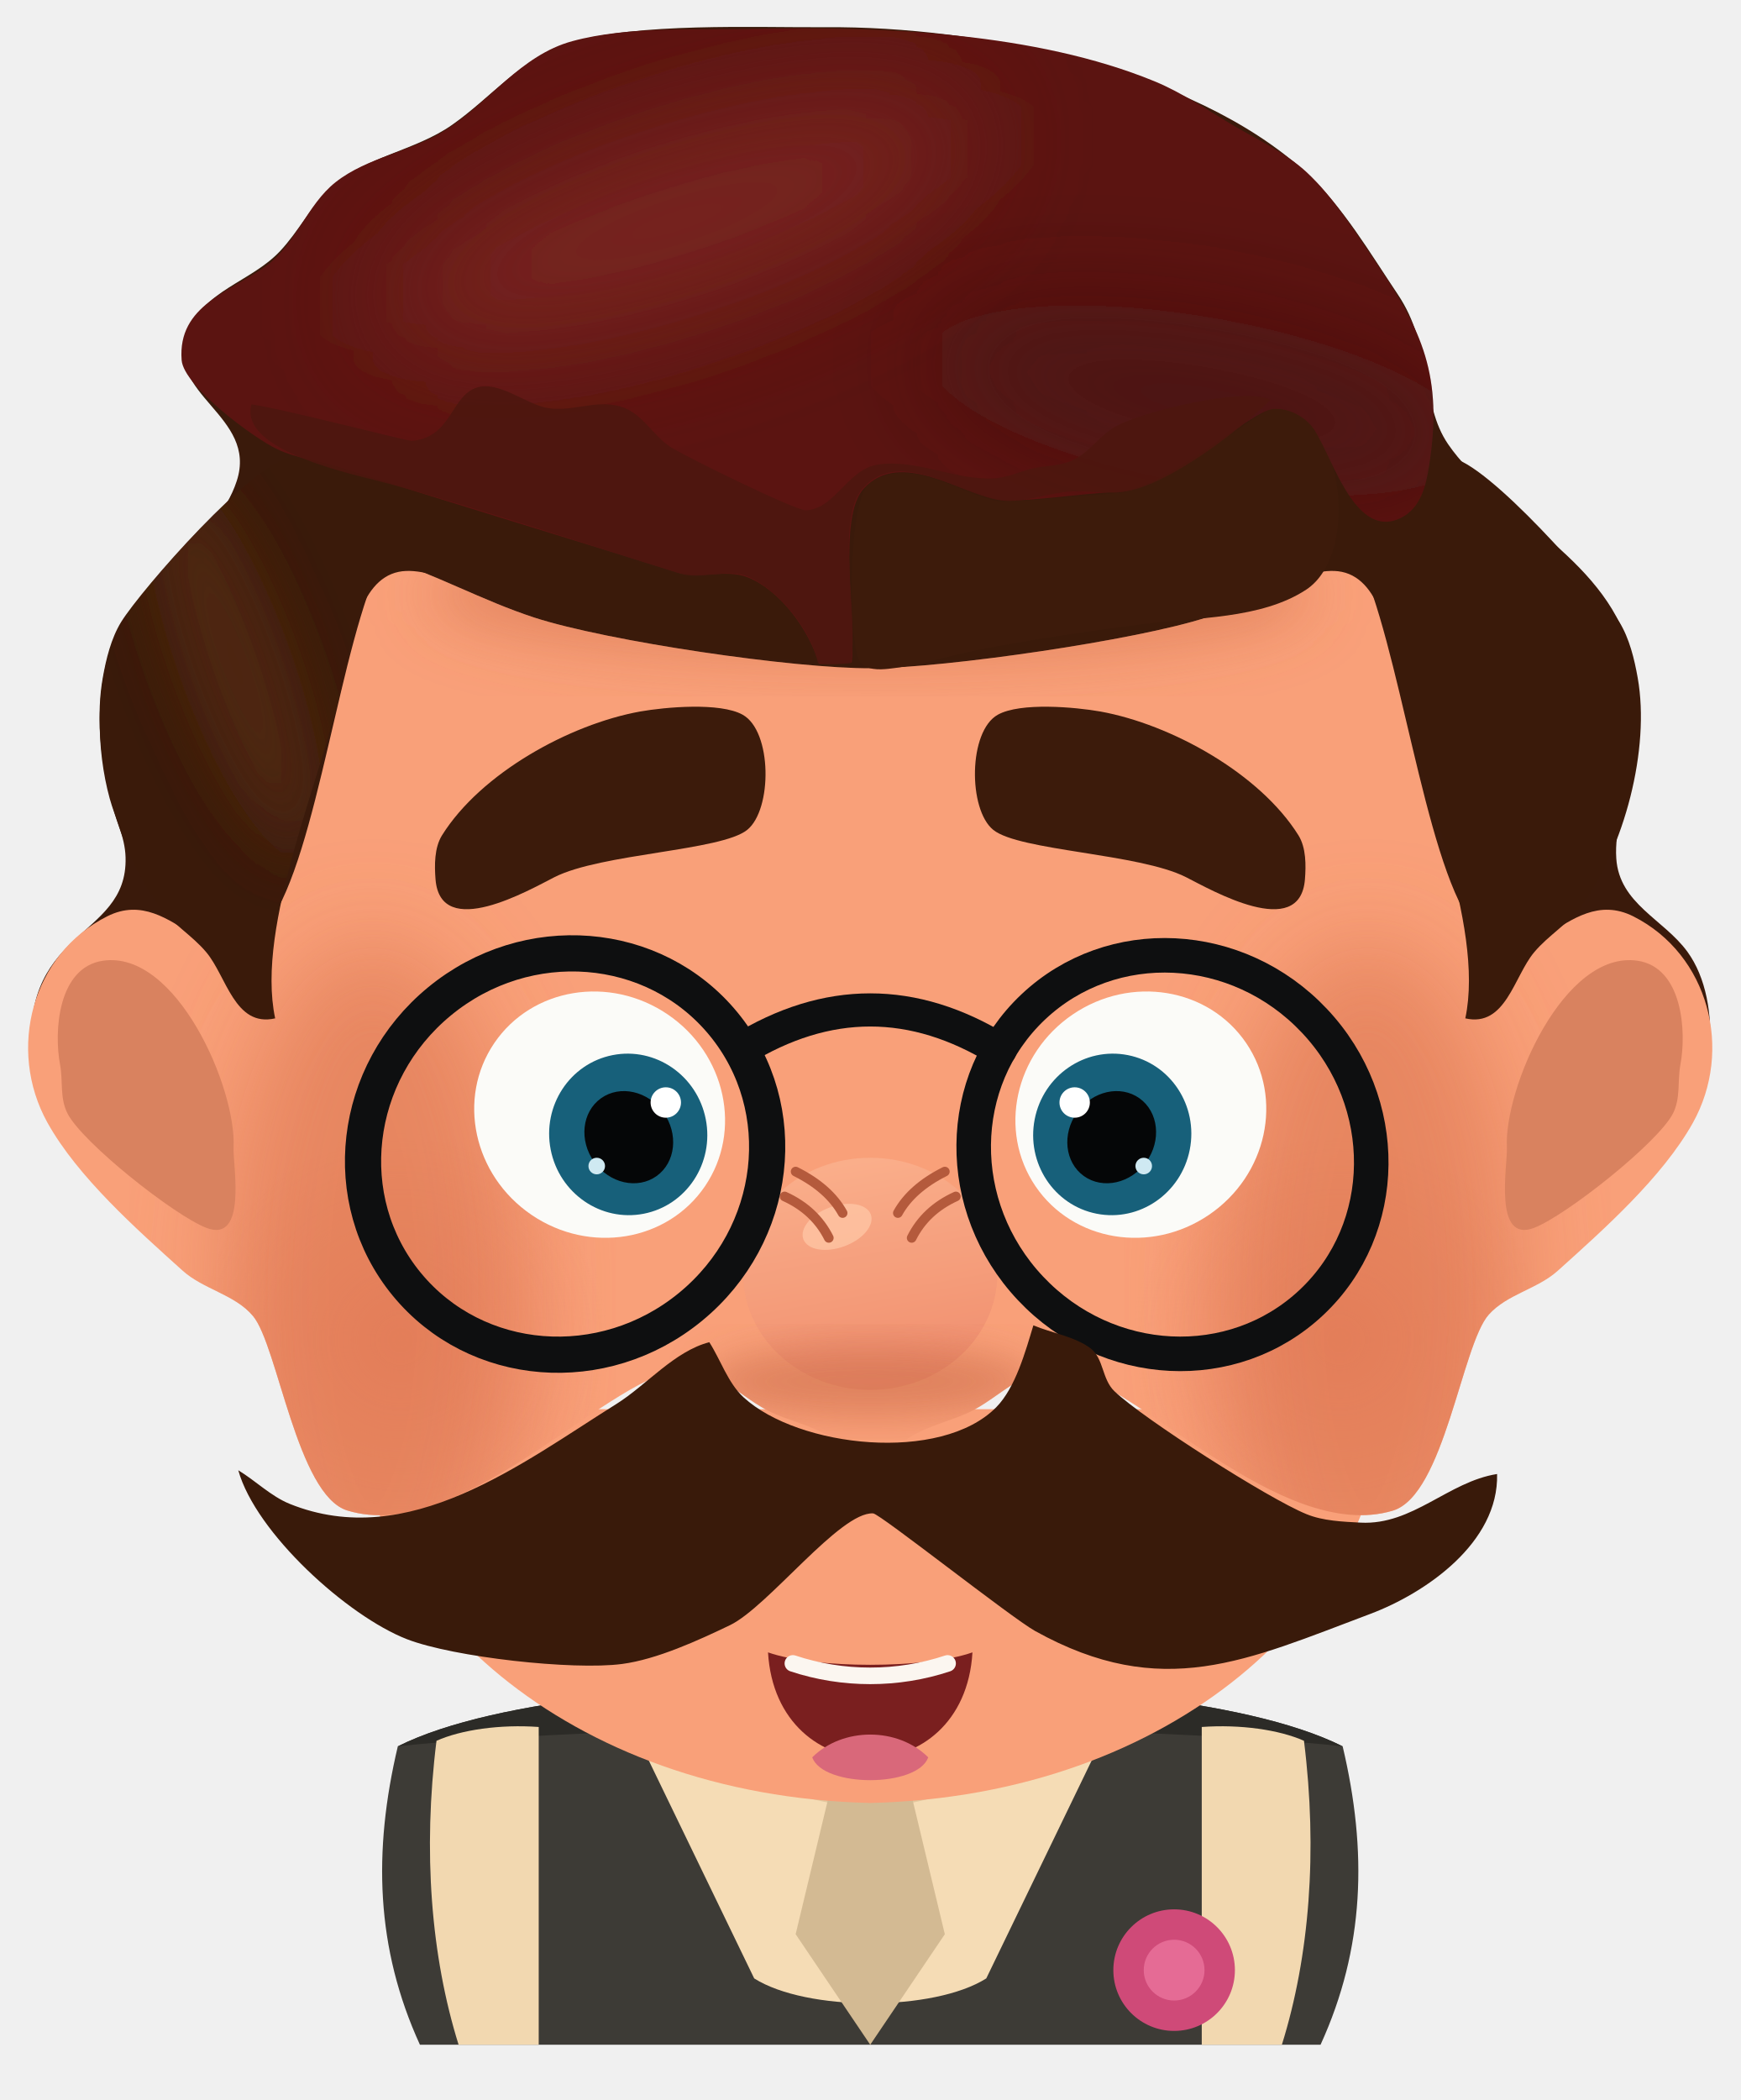
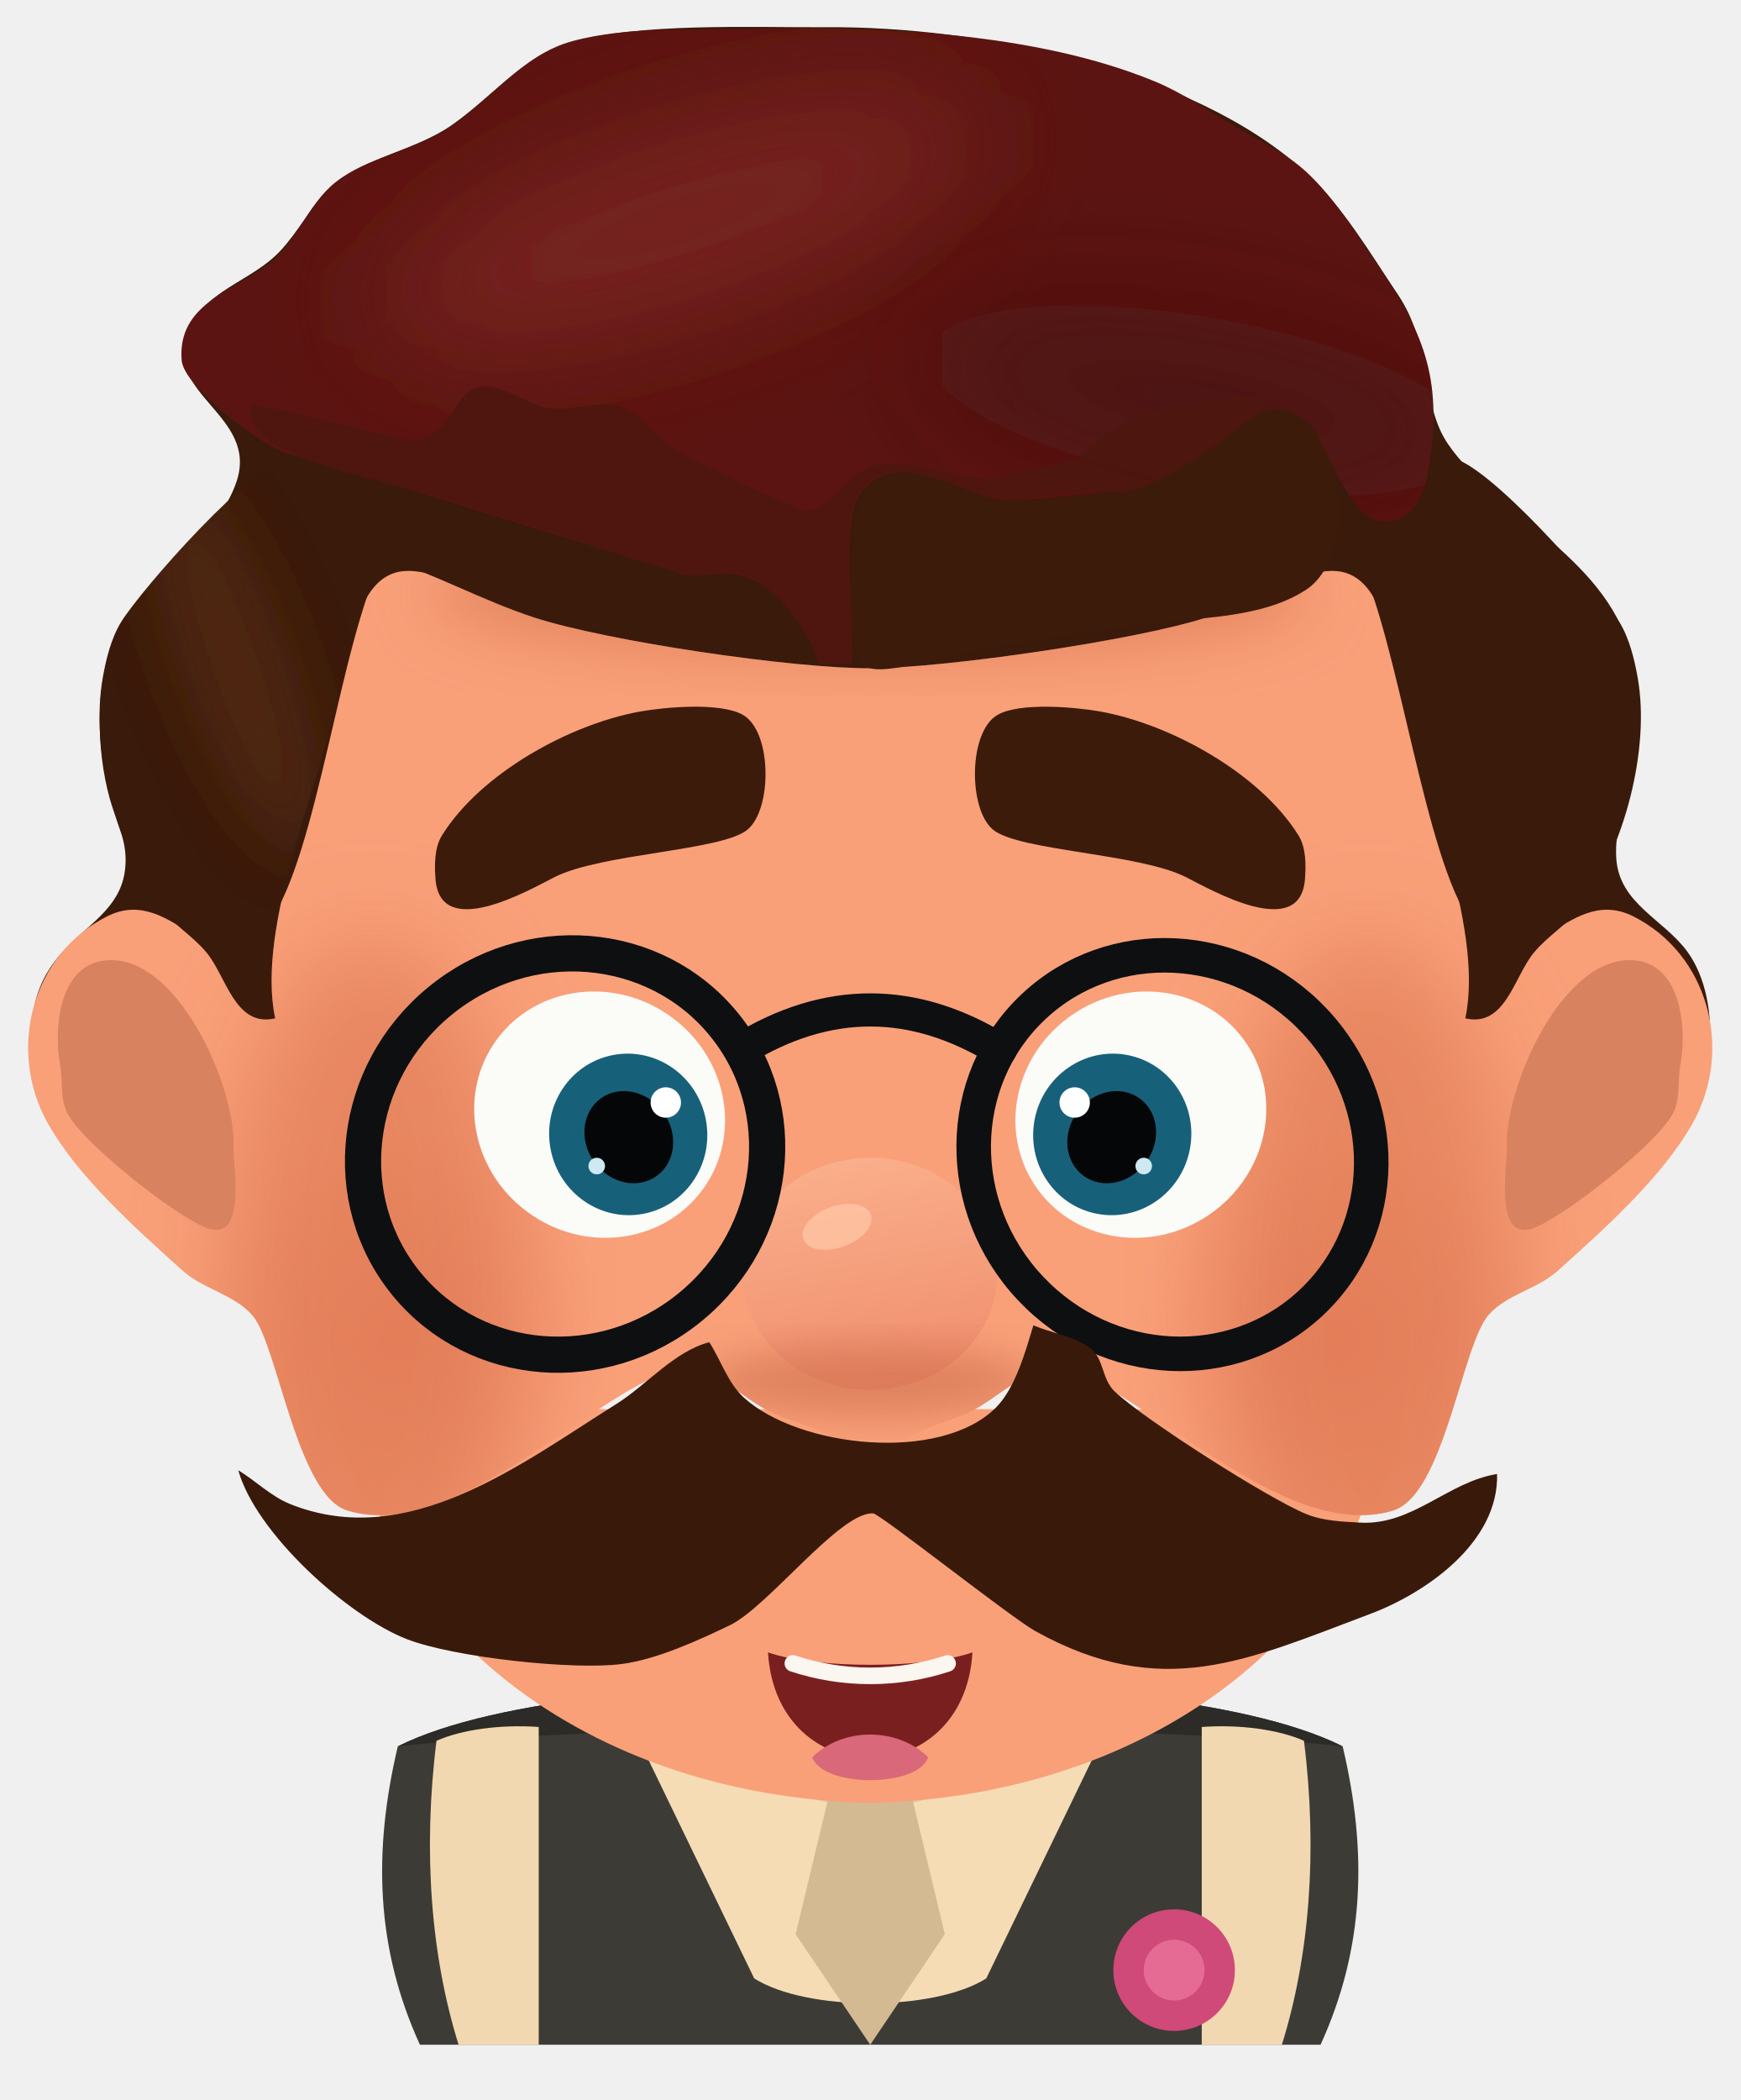
<svg xmlns="http://www.w3.org/2000/svg" viewBox="30 40 1260 1520">
  <defs>
    <radialGradient id="rho-gr-cheek-l" gradientUnits="userSpaceOnUse" cx="320.0" cy="1010.0" r="150.0">
      <stop offset="0" stop-color="#ee8a68" />
      <stop offset="1" stop-color="#ee8a68" stop-opacity="0" />
    </radialGradient>
    <clipPath id="rho-clip-cheek-l">
      <use href="#rho-p-head-skin" />
    </clipPath>
    <clipPath id="rho-clip-cheek-r">
      <use href="#rho-p-head-skin" />
    </clipPath>
    <filter id="rho-blur34" x="-30%" y="-30%" width="160%" height="160%">
      <feGaussianBlur stdDeviation="34" />
    </filter>
    <clipPath id="rho-clip-shade-face-l">
      <use href="#rho-p-head-skin" />
    </clipPath>
    <clipPath id="rho-clip-shade-face-r">
      <use href="#rho-p-head-skin" />
    </clipPath>
    <filter id="rho-blur22" x="-30%" y="-30%" width="160%" height="160%">
      <feGaussianBlur stdDeviation="22" />
    </filter>
    <clipPath id="rho-clip-shade-forehead">
      <use href="#rho-p-head-skin" />
    </clipPath>
    <filter id="rho-blur28" x="-30%" y="-30%" width="160%" height="160%">
      <feGaussianBlur stdDeviation="28" />
    </filter>
    <clipPath id="rho-clip-shade-jaw">
      <use href="#rho-p-lower-face" />
    </clipPath>
    <filter id="rho-blur24" x="-30%" y="-30%" width="160%" height="160%">
      <feGaussianBlur stdDeviation="24" />
    </filter>
    <clipPath id="rho-clip-hair-light-l">
      <use href="#rho-p-hair-side-l" />
    </clipPath>
    <filter id="rho-blur44" x="-30%" y="-30%" width="160%" height="160%">
      <feGaussianBlur stdDeviation="44" />
    </filter>
    <clipPath id="rho-clip-cap-light">
      <use href="#rho-p-cap" />
    </clipPath>
    <filter id="rho-blur40" x="-30%" y="-30%" width="160%" height="160%">
      <feGaussianBlur stdDeviation="40" />
    </filter>
    <clipPath id="rho-clip-cap-dark">
      <use href="#rho-p-cap" />
    </clipPath>
    <linearGradient id="rho-gr-nose" gradientUnits="userSpaceOnUse" x1="644.0" y1="871.4" x2="676.0" y2="1052.6">
      <stop offset="0" stop-color="#fbb08c" />
      <stop offset="1" stop-color="#ee8b6c" />
    </linearGradient>
    <filter id="rho-blur14" x="-30%" y="-30%" width="160%" height="160%">
      <feGaussianBlur stdDeviation="14" />
    </filter>
    <clipPath id="rho-clip-nose-shadow">
      <use href="#rho-p-head-skin" />
    </clipPath>
  </defs>
  <g id="rho-head-base">
    <path id="rho-p-head-base" d="M628.1 59.7C575.9 60.0 491.5 56.2 442.8 70.9C408.4 81.3 385.8 110.4 357.4 130.3C330.5 149.3 293.5 153.4 269.3 176.1C255.0 189.4 246.2 207.4 232.9 221.6C211.6 244.4 177.2 249.7 165.3 281.6C148.7 325.8 216.8 340.8 201.4 388.1C186.6 433.6 131.3 457.0 112.9 501.4C98.7 535.5 99.7 582.6 109.4 617.9C113.3 632.1 120.5 645.5 120.9 660.5C122.7 721.8 40.1 710.0 54.0 814.3C56.5 832.9 60.9 851.4 74.3 865.3C98.8 890.9 191.4 880.0 227.1 880.0C368.5 880.0 509.9 880.0 651.3 880.0C797.4 880.0 943.5 880.0 1089.5 880.0C1117.4 880.0 1223.5 888.5 1240.2 870.5C1271.0 837.3 1278.5 765.9 1251.6 728.9C1234.4 705.3 1202.3 694.2 1200.1 661.4C1197.3 619.2 1231.5 588.7 1209.9 510.4C1191.1 442.5 1112.2 410.8 1078.4 361.6C1057.9 331.7 1067.7 291.3 1041.8 252.9C1021.9 223.3 1002.2 189.5 975.7 165.1C892.8 89.0 737.5 58.9 628.1 59.7Z" fill="#3a1a0b" fill-rule="evenodd" />
  </g>
  <g id="rho-vest">
    <path d="M318 1304 C300 1380 302 1450 334 1520 L986 1520 C1018 1450 1020 1380 1002 1304 C930 1268 780 1258 660 1258 C540 1258 390 1268 318 1304 Z" fill="#3d3b36" />
  </g>
  <g id="rho-vest-shade">
    <path d="M318 1304 C390 1268 540 1258 660 1258 C780 1258 930 1268 1002 1304 C930 1296 780 1290 660 1290 C540 1290 390 1296 318 1304 Z" fill="#2c2b27" />
  </g>
  <g id="rho-sleeve-l">
    <g id="rho-sleeve-l-art">
      <path d="M346 1300 C336 1380 342 1456 362 1520 L420 1520 L420 1290 C392 1288 364 1292 346 1300 Z" fill="#f2d8b0" />
    </g>
  </g>
  <g id="rho-sleeve-r">
    <use href="#rho-sleeve-l-art" transform="translate(1320.0 0) scale(-1 1)" />
  </g>
  <g id="rho-shirt">
    <path d="M486 1286 C560 1318 612 1332 660 1332 C708 1332 760 1318 834 1286 L744 1472 C706 1496 614 1496 576 1472 Z" fill="#f5dcb5" />
  </g>
  <g id="rho-shirt-shade">
    <path d="M486 1286 C560 1318 612 1332 660 1332 C708 1332 760 1318 834 1286 C770 1318 710 1348 660 1348 C610 1348 550 1318 486 1286 Z" fill="#e2c79e" />
  </g>
  <g id="rho-tie">
    <path d="M630 1340 L690 1340 L714 1440 L660 1520 L606 1440 Z" fill="#d3ba93" />
  </g>
  <g id="rho-pin">
    <circle cx="880" cy="1466" r="44" fill="#cf4a78" />
  </g>
  <g id="rho-pin-core">
    <circle cx="880" cy="1466" r="22" fill="#e56b95" />
  </g>
  <g id="rho-head-skin">
    <path id="rho-p-head-skin" d="M307.3 443.5C276.0 504.6 260.3 658.4 224.7 708.1C185.6 762.7 157.3 678.3 107.7 703.2C53.0 730.6 35.0 799.6 64.3 852.5C86.2 891.9 129.0 929.8 162.2 959.7C177.4 973.4 200.1 976.9 213.2 992.6C231.1 1014.1 245.1 1122.1 281.4 1133.3C362.2 1158.2 466.9 1039.8 520.6 1031.8C547.7 1027.8 566.6 1052.5 589.3 1062.7C609.2 1071.6 635.1 1075.3 646.8 1095.9C664.1 1126.3 633.6 1153.7 613.5 1172.9C577.3 1207.5 528.0 1240.9 476.2 1245.0C456.9 1246.6 437.1 1243.3 417.6 1243.6C553.7 1360.4 766.1 1358.7 902.5 1243.7C883.0 1243.3 863.4 1246.5 844.1 1245.0C792.3 1241.1 742.9 1207.6 706.7 1173.1C686.6 1154.0 656.0 1126.6 673.1 1096.1C684.6 1075.5 710.6 1071.7 730.4 1062.8C753.1 1052.6 772.1 1028.0 799.1 1031.8C852.5 1039.4 957.2 1157.8 1038.4 1133.4C1075.6 1122.1 1088.2 1013.4 1107.8 991.5C1121.1 976.7 1142.7 973.2 1157.6 959.9C1190.9 930.0 1233.5 892.1 1255.5 852.8C1285.0 800.0 1267.1 730.9 1212.5 703.3C1162.5 678.1 1134.7 762.6 1095.4 708.3C1060.8 660.4 1043.1 504.7 1013.0 443.6C975.4 455.0 940.8 474.7 903.5 486.9C853.2 503.4 714.6 523.4 661.1 523.7C605.2 524.1 469.8 504.2 416.8 487.0C379.4 474.8 344.7 455.4 307.3 443.5Z" fill="#f9a079" fill-rule="evenodd" />
  </g>
  <g id="rho-lower-face">
    <path d="M290 1060 C290 1200 440 1340 660 1345 C880 1340 1030 1200 1030 1060 Z" fill="#f9a079" />
  </g>
  <g clip-path="url(#rho-clip-cheek-l)">
    <g id="rho-cheek-l">
      <g id="rho-cheek-l-art">
        <circle cx="320" cy="1010" r="150" fill="url(#rho-gr-cheek-l)" opacity="0.85" />
      </g>
    </g>
  </g>
  <g clip-path="url(#rho-clip-cheek-r)">
    <g id="rho-cheek-r">
      <use href="#rho-cheek-l-art" transform="translate(1320.0 0) scale(-1 1)" />
    </g>
  </g>
  <g clip-path="url(#rho-clip-shade-face-l)">
    <g id="rho-shade-face-l">
      <g filter="url(#rho-blur34)">
        <ellipse cx="300.0" cy="980.0" rx="110.0" ry="260.0" transform="rotate(0.0 300.0 980.0)" fill="#d9704c" opacity="0.55" />
      </g>
    </g>
  </g>
  <g clip-path="url(#rho-clip-shade-face-r)">
    <g id="rho-shade-face-r">
      <g filter="url(#rho-blur34)">
        <ellipse cx="1020.0" cy="980.0" rx="110.0" ry="260.0" transform="rotate(0.0 1020.0 980.0)" fill="#d9704c" opacity="0.55" />
      </g>
    </g>
  </g>
  <g clip-path="url(#rho-clip-shade-forehead)">
    <g id="rho-shade-forehead">
      <g filter="url(#rho-blur22)">
        <ellipse cx="660.0" cy="470.0" rx="320.0" ry="46.0" transform="rotate(0.0 660.0 470.0)" fill="#d06a46" opacity="0.5" />
      </g>
    </g>
  </g>
  <g clip-path="url(#rho-clip-shade-jaw)">
    <g id="rho-shade-jaw">
      <g filter="url(#rho-blur28)">
        <ellipse cx="660.0" cy="1290.0" rx="330.0" ry="50.0" transform="rotate(0.0 660.0 1290.0)" fill="#d4724d" opacity="0.55" />
      </g>
    </g>
  </g>
  <g id="rho-ear-inner-l">
    <g id="rho-ear-inner-l-art">
      <path id="rho-p-ear-inner-l" d="M104.4 735.4C72.0 740.3 68.9 786.4 73.5 810.7C75.7 822.6 73.2 834.6 78.8 845.8C89.5 867.0 156.1 919.7 179.3 928.7C209.3 940.3 198.5 883.1 199.1 870.7C201.3 827.9 157.8 727.4 104.4 735.4Z" fill="#d9825f" fill-rule="evenodd" />
    </g>
  </g>
  <g id="rho-ear-inner-r">
    <use href="#rho-ear-inner-l-art" transform="translate(1320.0 0) scale(-1 1)" />
  </g>
  <g id="rho-hair-side-l">
    <g id="rho-hair-side-l-art">
      <path id="rho-p-hair-side-l" d="M229.2 777.1C214.8 709.3 263.7 601.8 278.6 531.5C283.7 507.2 289.0 460.0 318.6 453.9C345.4 448.4 392.2 478.6 419.0 487.0C462.1 500.4 574.8 518.4 619.7 518.0C615.7 496.4 588.7 459.1 565.5 454.9C553.5 452.8 541.5 459.5 529.0 457.3C509.5 454.0 489.5 445.7 470.5 439.7C435.0 428.5 263.6 369.2 240.1 371.3C214.2 373.6 132.7 466.1 117.7 490.2C110.4 502.1 106.8 517.0 104.4 530.6C95.2 582.2 114.2 653.8 145.2 695.8C154.7 708.8 169.0 716.9 179.3 729.2C194.0 746.6 199.9 783.8 229.2 777.1Z" fill="#3a1a0a" fill-rule="evenodd" />
    </g>
  </g>
  <g clip-path="url(#rho-clip-hair-light-l)">
    <g id="rho-hair-light-l">
      <g filter="url(#rho-blur24)">
        <ellipse cx="200.0" cy="520.0" rx="40.0" ry="150.0" transform="rotate(-20.0 200.0 520.0)" fill="#5b2d14" opacity="0.6" />
      </g>
    </g>
  </g>
  <g id="rho-hair-side-r">
    <use href="#rho-hair-side-l-art" transform="translate(1320.0 0) scale(-1 1)" />
  </g>
  <g id="rho-hair-fringe">
    <path id="rho-p-hair-fringe" d="M951.2 335.7C942.1 336.3 873.3 394.0 841.2 396.7C828.5 397.7 758.9 404.0 752.5 402.8C724.3 397.4 688.8 369.4 659.8 389.6C643.1 401.2 644.2 508.0 652.7 519.1C657.4 525.1 666.3 524.8 673.0 524.1C695.3 521.8 717.2 514.5 739.2 510.2C778.6 502.6 818.2 496.8 857.8 491.7C895.3 486.8 942.9 488.3 975.6 466.8C1016.1 440.2 1002.0 332.7 951.2 335.7Z" fill="#3d1b0b" fill-rule="evenodd" />
  </g>
  <g id="rho-cap">
    <path id="rho-p-cap" d="M622.8 520.4C630.9 520.8 638.6 520.6 646.6 519.5C650.0 489.4 635.9 414.3 655.5 393.4C682.1 365.1 724.8 397.0 753.5 401.7C768.4 404.1 817.6 396.7 838.0 396.0C874.0 394.9 935.2 336.9 952.1 335.9C962.1 335.3 972.3 340.3 978.9 347.6C992.9 363.2 1008.7 431.8 1043.9 415.0C1058.5 407.9 1062.4 391.5 1064.6 376.9C1074.7 312.5 1060.1 279.5 1024.8 228.0C1010.2 206.6 995.2 182.6 976.1 164.8C961.3 151.0 941.5 141.7 924.2 131.6C905.1 120.4 886.2 107.2 865.7 98.8C780.0 63.6 668.4 58.9 576.8 60.9C534.7 61.9 485.1 58.7 444.3 69.8C406.8 80.0 384.2 114.1 352.8 134.0C328.2 149.7 295.9 153.7 272.9 171.9C252.2 188.3 244.2 216.8 222.7 232.5C197.3 251.0 158.4 260.7 161.5 300.7C163.0 319.6 213.4 357.0 230.8 365.2C244.8 371.8 261.8 373.7 276.6 378.5C357.3 404.3 438.6 428.6 519.5 454.1C536.5 459.4 555.5 451.6 571.3 457.9C595.1 467.4 616.1 496.6 622.8 520.4Z" fill="#5b1411" fill-rule="evenodd" />
  </g>
  <g clip-path="url(#rho-clip-cap-light)">
    <g id="rho-cap-light">
      <g filter="url(#rho-blur44)">
        <ellipse cx="520.0" cy="200.0" rx="230.0" ry="70.0" transform="rotate(-18.0 520.0 200.0)" fill="#842a24" opacity="0.7" />
      </g>
    </g>
  </g>
  <g clip-path="url(#rho-clip-cap-dark)">
    <g id="rho-cap-dark">
      <g filter="url(#rho-blur40)">
        <ellipse cx="900.0" cy="330.0" rx="200.0" ry="60.0" transform="rotate(10.0 900.0 330.0)" fill="#3d0d0c" opacity="0.5" />
      </g>
    </g>
  </g>
  <g id="rho-cap-brim">
    <path id="rho-p-cap-brim" d="M212.0 332.7C202.5 367.1 288.3 383.7 312.6 390.4C383.0 409.8 452.2 433.3 521.9 455.0C538.4 460.1 557.1 450.8 572.1 457.6C594.5 467.7 617.2 496.1 622.1 519.7C630.1 520.8 637.7 521.0 645.8 520.0C652.3 488.2 634.4 416.7 654.3 393.8C683.1 360.6 729.8 403.3 761.3 402.6C775.1 402.2 788.5 397.5 802.2 396.0C816.6 394.5 831.8 398.3 845.9 395.6C878.1 389.4 926.6 351.8 950.0 329.3C930.2 320.0 857.6 337.8 838.0 348.5C825.8 355.1 818.4 368.2 805.4 373.6C796.8 377.2 787.2 377.0 778.2 378.9C768.7 381.0 759.9 385.6 750.0 386.2C722.0 387.9 694.0 372.2 666.0 376.2C643.5 379.4 635.3 407.7 613.8 409.4C606.5 410.0 526.7 370.6 516.0 363.9C501.1 354.5 494.7 337.0 475.8 333.4C459.0 330.1 443.0 338.2 426.3 335.3C411.0 332.6 390.8 315.4 375.2 320.5C356.2 326.7 357.1 356.5 328.3 359.1C325.1 359.4 233.9 335.6 212.0 332.7Z" fill="#4d160e" fill-rule="evenodd" opacity="0.9" />
  </g>
  <g id="rho-nose">
    <ellipse cx="660.0" cy="962.0" rx="92.0" ry="84.0" transform="rotate(0.0 660.0 962.0)" fill="url(#rho-gr-nose)" opacity="0.95" />
  </g>
  <g id="rho-nose-light">
    <ellipse cx="636.0" cy="928.0" rx="26.0" ry="15.0" transform="rotate(-20.0 636.0 928.0)" fill="#ffc9a8" opacity="0.7" />
  </g>
  <g id="rho-nose-wrinkle-l">
    <g id="rho-nose-wrinkle-l-art">
-       <path d="M606 888 Q630 900 640 918 M598 906 Q620 916 630 936" stroke="#b45a3c" stroke-width="7" stroke-linecap="round" fill="none" />
+       <path d="M606 888 Q630 900 640 918 M598 906 Q620 916 630 936" stroke="#b45a3c" stroke-width="7" stroke-linecap="round" fill="none" opacity="0" />
    </g>
  </g>
  <g id="rho-nose-wrinkle-r">
    <use href="#rho-nose-wrinkle-l-art" transform="translate(1320.0 0) scale(-1 1)" />
  </g>
  <g clip-path="url(#rho-clip-nose-shadow)">
    <g id="rho-nose-shadow">
      <g filter="url(#rho-blur14)">
        <ellipse cx="660.0" cy="1040.0" rx="120.0" ry="26.0" transform="rotate(0.0 660.0 1040.0)" fill="#cf6e4c" opacity="0.6" />
      </g>
    </g>
  </g>
  <g id="rho-brow-l">
    <g id="rho-brow-l-art">
      <path id="rho-p-brow-l" d="M493.4 555.0C442.1 564.3 378.0 599.8 350.0 644.6C344.4 653.6 344.5 666.3 345.3 676.5C348.9 721.3 413.4 684.0 431.4 674.9C465.3 657.7 552.0 655.9 570.9 640.7C589.2 626.0 589.1 569.2 567.6 557.3C551.2 548.2 511.5 551.8 493.4 555.0Z" fill="#3c1b0b" fill-rule="evenodd" />
    </g>
  </g>
  <g id="rho-brow-r">
    <use href="#rho-brow-l-art" transform="translate(1320.0 0) scale(-1 1)" />
  </g>
  <g id="rho-eye-white-l">
    <g id="rho-eye-white-l-art">
      <ellipse cx="464.1" cy="846.8" rx="87.7" ry="92.2" transform="rotate(124.2 464.1 846.8)" fill="#fbfbf8" />
    </g>
  </g>
  <g id="rho-eye-white-r">
    <use href="#rho-eye-white-l-art" transform="translate(1320.0 0) scale(-1 1)" />
  </g>
  <g id="rho-iris-l">
    <g id="rho-iris-l-art">
      <ellipse cx="484.8" cy="861.1" rx="57.2" ry="58.5" transform="rotate(168.9 484.8 861.1)" fill="#17607a" />
    </g>
  </g>
  <g id="rho-iris-r">
    <use href="#rho-iris-l-art" transform="translate(1320.0 0) scale(-1 1)" />
  </g>
  <g id="rho-pupil-l">
    <g id="rho-pupil-l-art">
      <ellipse cx="485.2" cy="863.1" rx="30.8" ry="34.6" transform="rotate(144.4 485.2 863.1)" fill="#050607" />
    </g>
  </g>
  <g id="rho-pupil-r">
    <use href="#rho-pupil-l-art" transform="translate(1320.0 0) scale(-1 1)" />
  </g>
  <g id="rho-glint-l">
    <g id="rho-glint-l-art">
      <circle cx="512" cy="838" r="11" fill="#ffffff" />
    </g>
  </g>
  <g id="rho-glint-small-l">
    <g id="rho-glint-small-l-art">
      <circle cx="462" cy="884" r="6" fill="#cfe9f2" />
    </g>
  </g>
  <g id="rho-glint-r">
    <use href="#rho-glint-l-art" transform="translate(1320.0 0) scale(-1 1)" />
  </g>
  <g id="rho-glint-small-r">
    <use href="#rho-glint-small-l-art" transform="translate(1320.0 0) scale(-1 1)" />
  </g>
  <g id="rho-glasses">
    <ellipse cx="439.1" cy="875.3" rx="143.1" ry="148.4" transform="rotate(50.6 439.1 875.3)" fill="none" stroke="#0e0f10" stroke-width="26.2" />
    <ellipse cx="878.8" cy="875.7" rx="141.2" ry="146.9" transform="rotate(136.7 878.8 875.7)" fill="none" stroke="#0e0f10" stroke-width="25.0" />
  </g>
  <g id="rho-glasses-bridge">
    <path d="M566 800 Q660 742 754 800" stroke="#0e0f10" stroke-width="24" stroke-linecap="round" fill="none" />
  </g>
  <g id="rho-mouth-shape">
    <path d="M586 1236 C592 1338 728 1338 734 1236 C700 1248 620 1248 586 1236 Z" fill="#7a1f1f" />
  </g>
  <g id="rho-mouth-tongue">
    <path d="M618 1312 C640 1290 680 1290 702 1312 C694 1334 626 1334 618 1312 Z" fill="#d9687a" />
  </g>
  <g id="rho-mouth-teeth">
    <path d="M604 1244 C640 1256 680 1256 716 1244" stroke="#fbf6f0" stroke-width="12" stroke-linecap="round" fill="none" />
  </g>
  <g id="rho-mustache">
    <path id="rho-p-mustache" d="M778.1 999.3C772.4 1018.1 765.2 1044.4 751.2 1058.6C711.2 1099.1 608.1 1087.9 568.3 1051.4C557.0 1041.0 551.7 1024.3 543.5 1011.5C518.3 1018.0 498.2 1042.4 476.4 1056.1C407.6 1099.2 325.6 1163.2 239.7 1128.5C226.0 1122.9 215.1 1111.8 202.5 1104.2C215.1 1149.5 281.6 1209.8 324.7 1226.5C358.3 1239.5 444.7 1249.1 480.3 1244.4C505.5 1241.1 535.6 1227.3 558.5 1216.3C586.2 1202.9 638.1 1134.1 662.1 1135.4C667.1 1135.7 761.8 1210.7 779.3 1220.5C871.5 1271.7 932.6 1241.7 1021.9 1208.2C1062.1 1193.1 1115.1 1156.6 1113.8 1106.9C1078.4 1112.5 1052.8 1144.0 1015.1 1142.1C1002.1 1141.4 987.8 1140.9 975.7 1135.9C948.4 1124.8 858.0 1067.2 836.8 1047.0C827.7 1038.3 829.1 1023.5 819.7 1016.1C808.4 1007.4 791.1 1004.8 778.1 999.3Z" fill="#391a0a" fill-rule="evenodd" />
  </g>
</svg>
